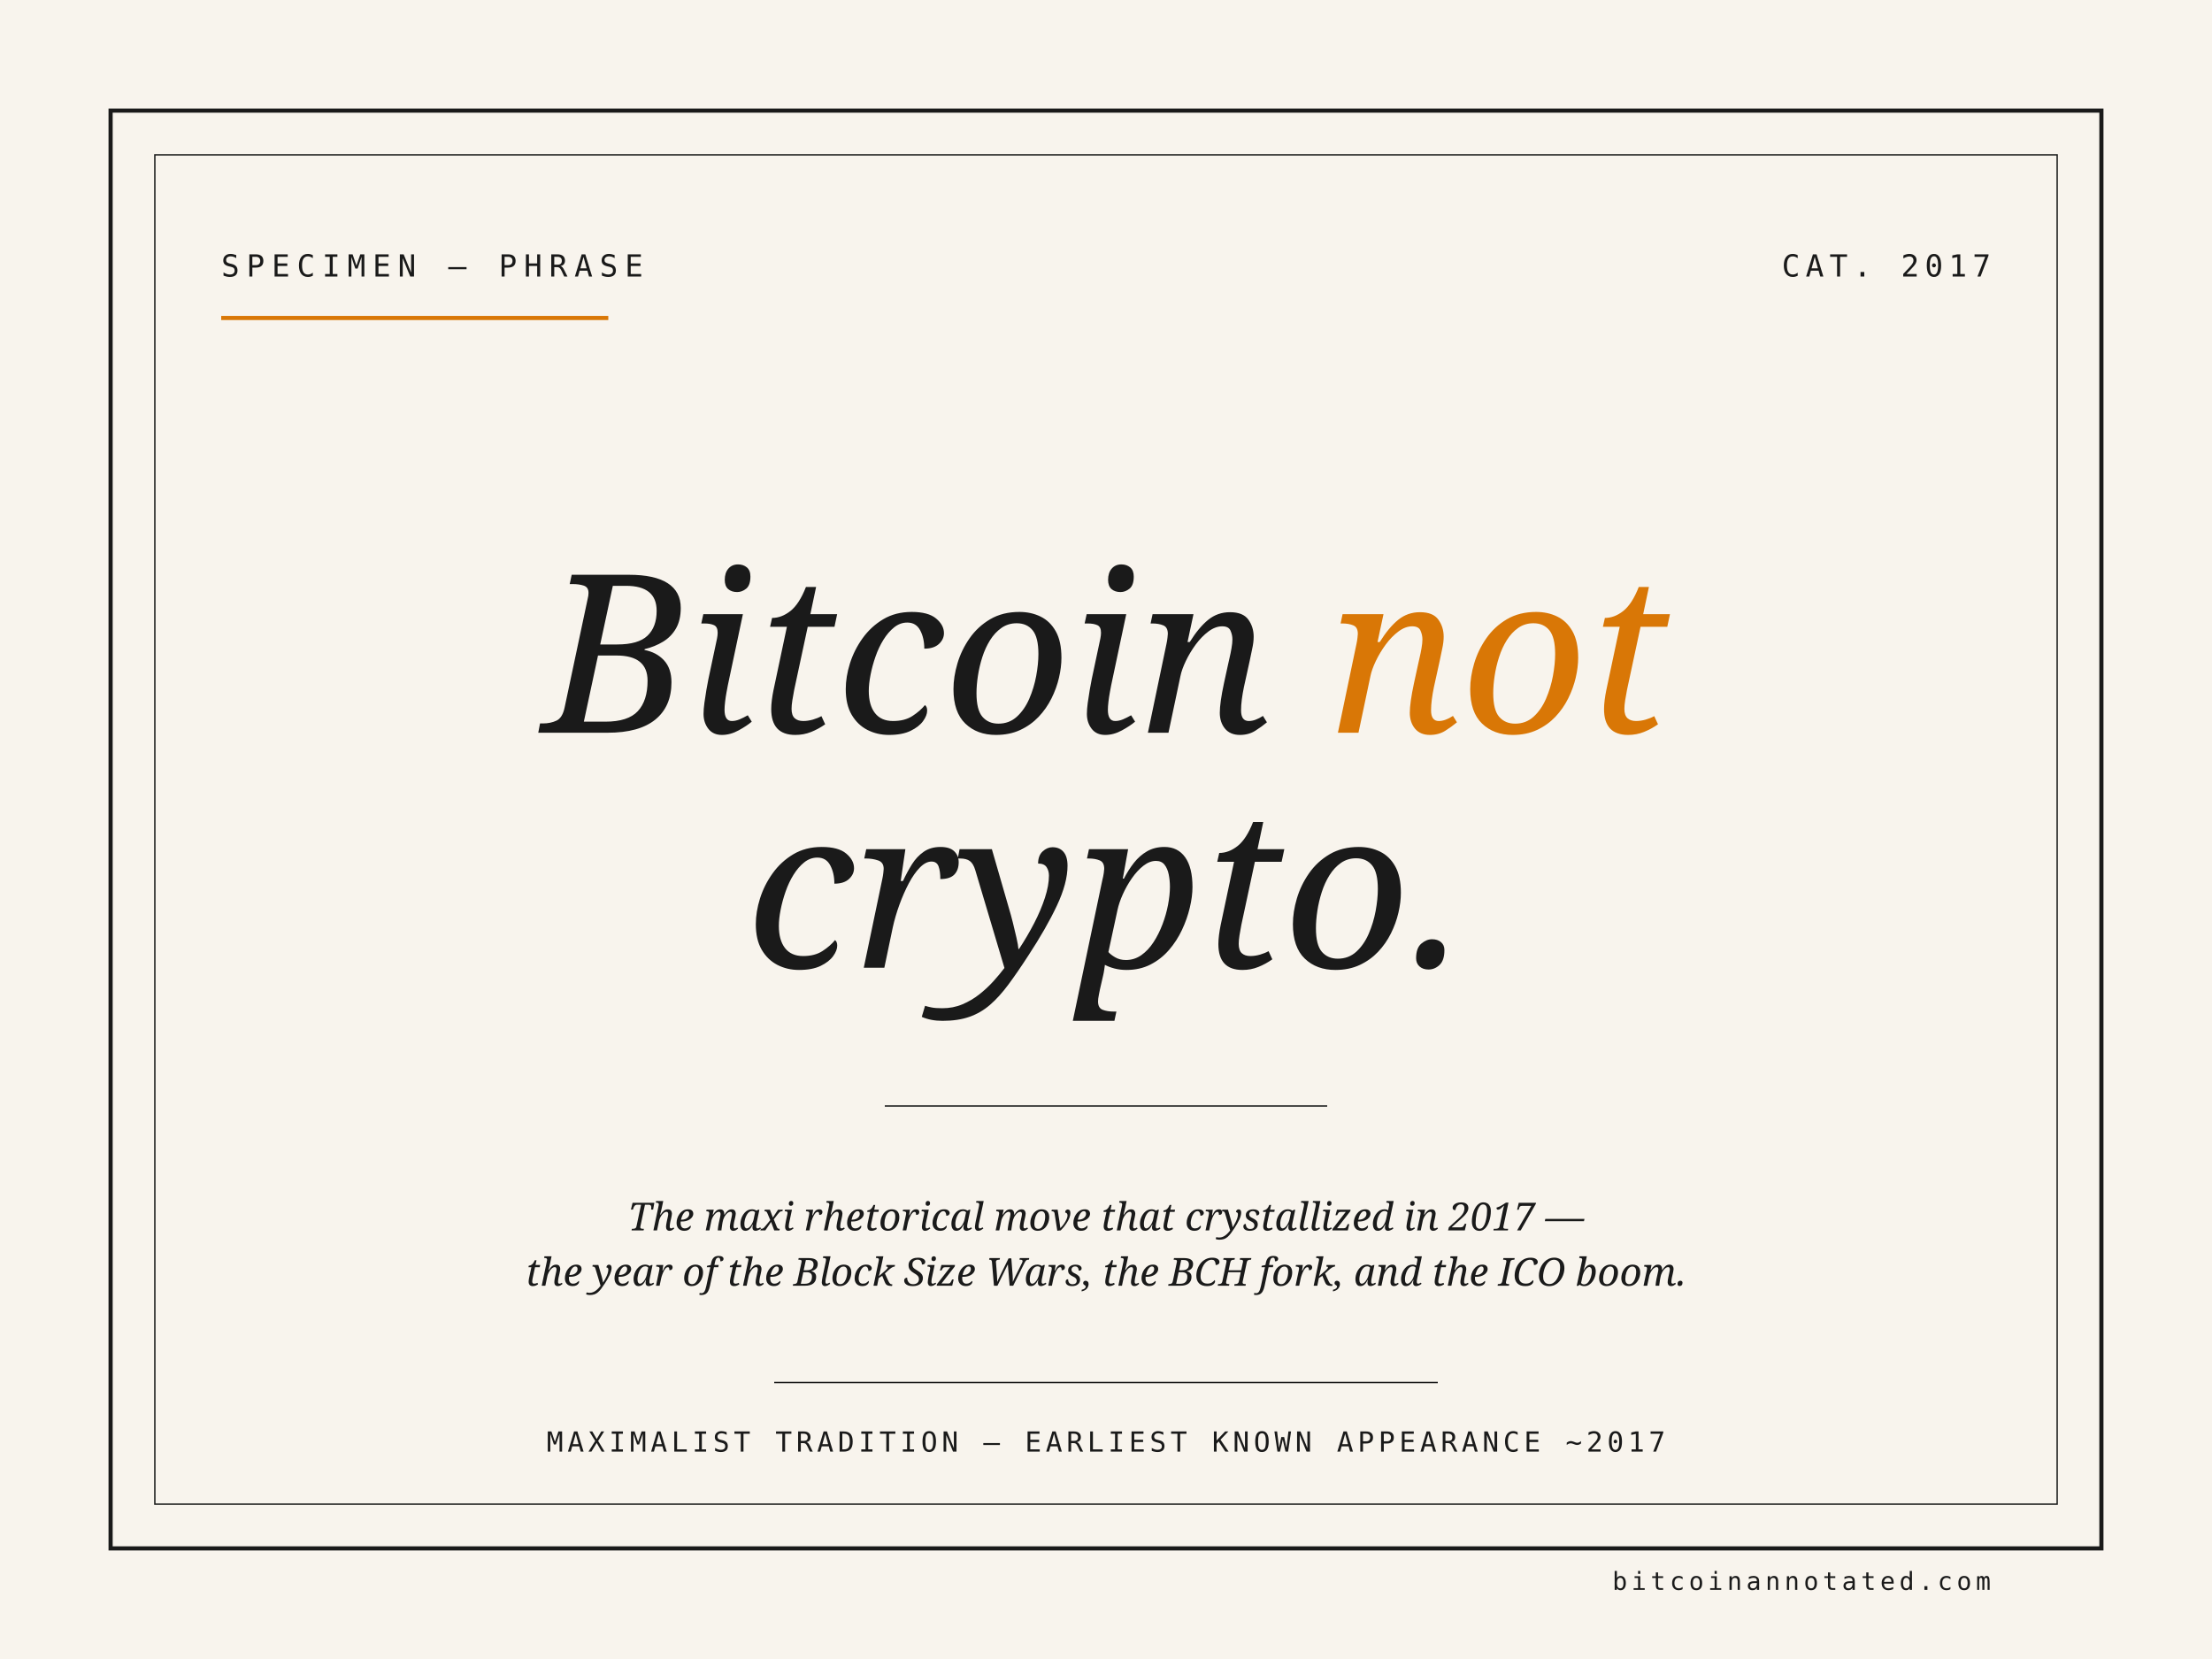
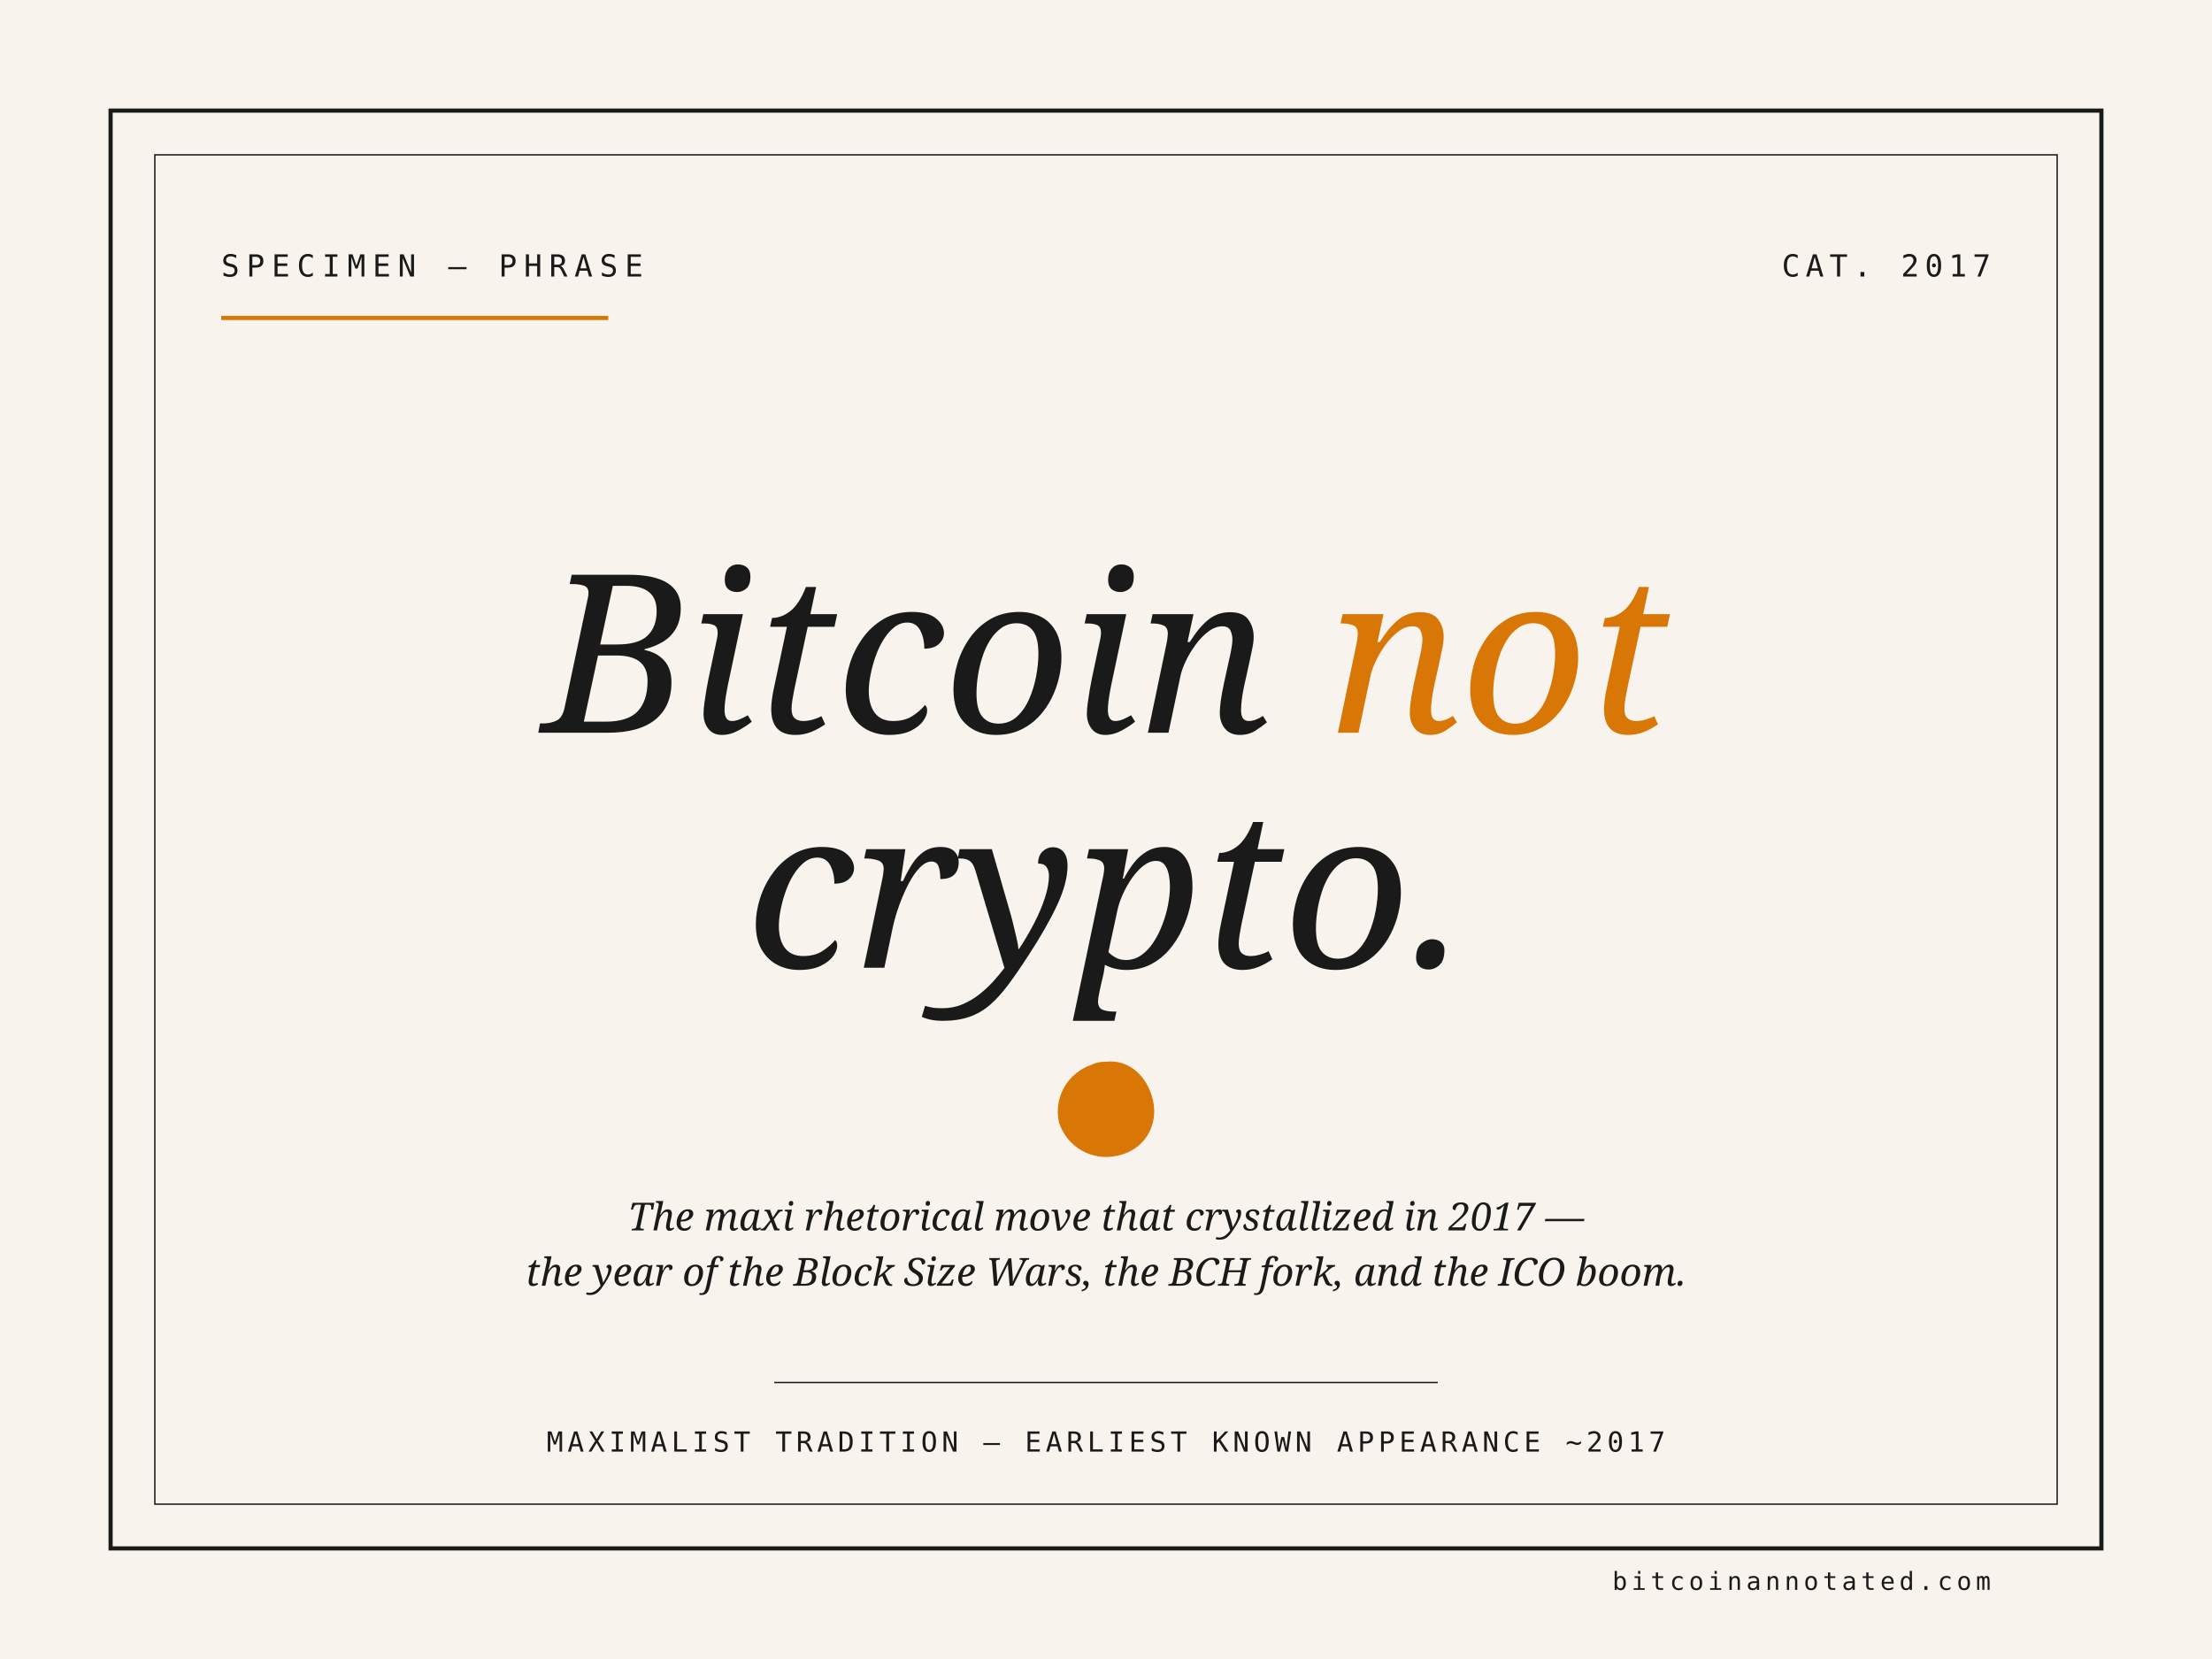
<svg xmlns="http://www.w3.org/2000/svg" viewBox="0 0 800 600" width="800" height="600">
  <rect width="800" height="600" fill="#f8f4ed" />
  <rect x="40" y="40" width="720" height="520" fill="none" stroke="#1a1a1a" stroke-width="1.5" />
  <rect x="56" y="56" width="688" height="488" fill="none" stroke="#1a1a1a" stroke-width="0.5" />
  <text x="80" y="100" font-family="JetBrains Mono, monospace" font-size="11" fill="#1a1a1a" letter-spacing="2.5">SPECIMEN — PHRASE</text>
  <line x1="80" y1="115" x2="220" y2="115" stroke="#d97706" stroke-width="1.5" />
  <text x="720" y="100" font-family="JetBrains Mono, monospace" font-size="11" fill="#1a1a1a" letter-spacing="2" text-anchor="end">CAT. 2017</text>
  <text x="400" y="265" font-family="EB Garamond, Garamond, serif" font-style="italic" font-size="80" fill="#1a1a1a" text-anchor="middle" font-weight="500">Bitcoin <tspan fill="#d97706">not</tspan>
  </text>
  <text x="400" y="350" font-family="EB Garamond, Garamond, serif" font-style="italic" font-size="80" fill="#1a1a1a" text-anchor="middle" font-weight="500">crypto.</text>
-   <line x1="320" y1="400" x2="480" y2="400" stroke="#1a1a1a" stroke-width="0.5" />
+   <path d="M400,384 C408,383 415,389 417,398 C419,407 414,416 404,418 C395,420 386,415 383,406 C381,397 386,388 395,385 C397,384 399,384 400,384 Z" fill="#d97706" stroke="none" />
  <text x="400" y="445" font-family="EB Garamond, Garamond, serif" font-style="italic" font-size="14" fill="#1a1a1a" text-anchor="middle">The maxi rhetorical move that crystallized in 2017 —</text>
  <text x="400" y="465" font-family="EB Garamond, Garamond, serif" font-style="italic" font-size="14" fill="#1a1a1a" text-anchor="middle">the year of the Block Size Wars, the BCH fork, and the ICO boom.</text>
  <line x1="280" y1="500" x2="520" y2="500" stroke="#1a1a1a" stroke-width="0.5" />
  <text x="400" y="525" font-family="JetBrains Mono, monospace" font-size="10" fill="#1a1a1a" letter-spacing="1.5" text-anchor="middle">MAXIMALIST TRADITION — EARLIEST KNOWN APPEARANCE ~2017</text>
  <text x="720" y="575" font-family="JetBrains Mono, monospace" font-size="9" fill="#1a1a1a" letter-spacing="1.5" text-anchor="end">bitcoinannotated.com</text>
</svg>
